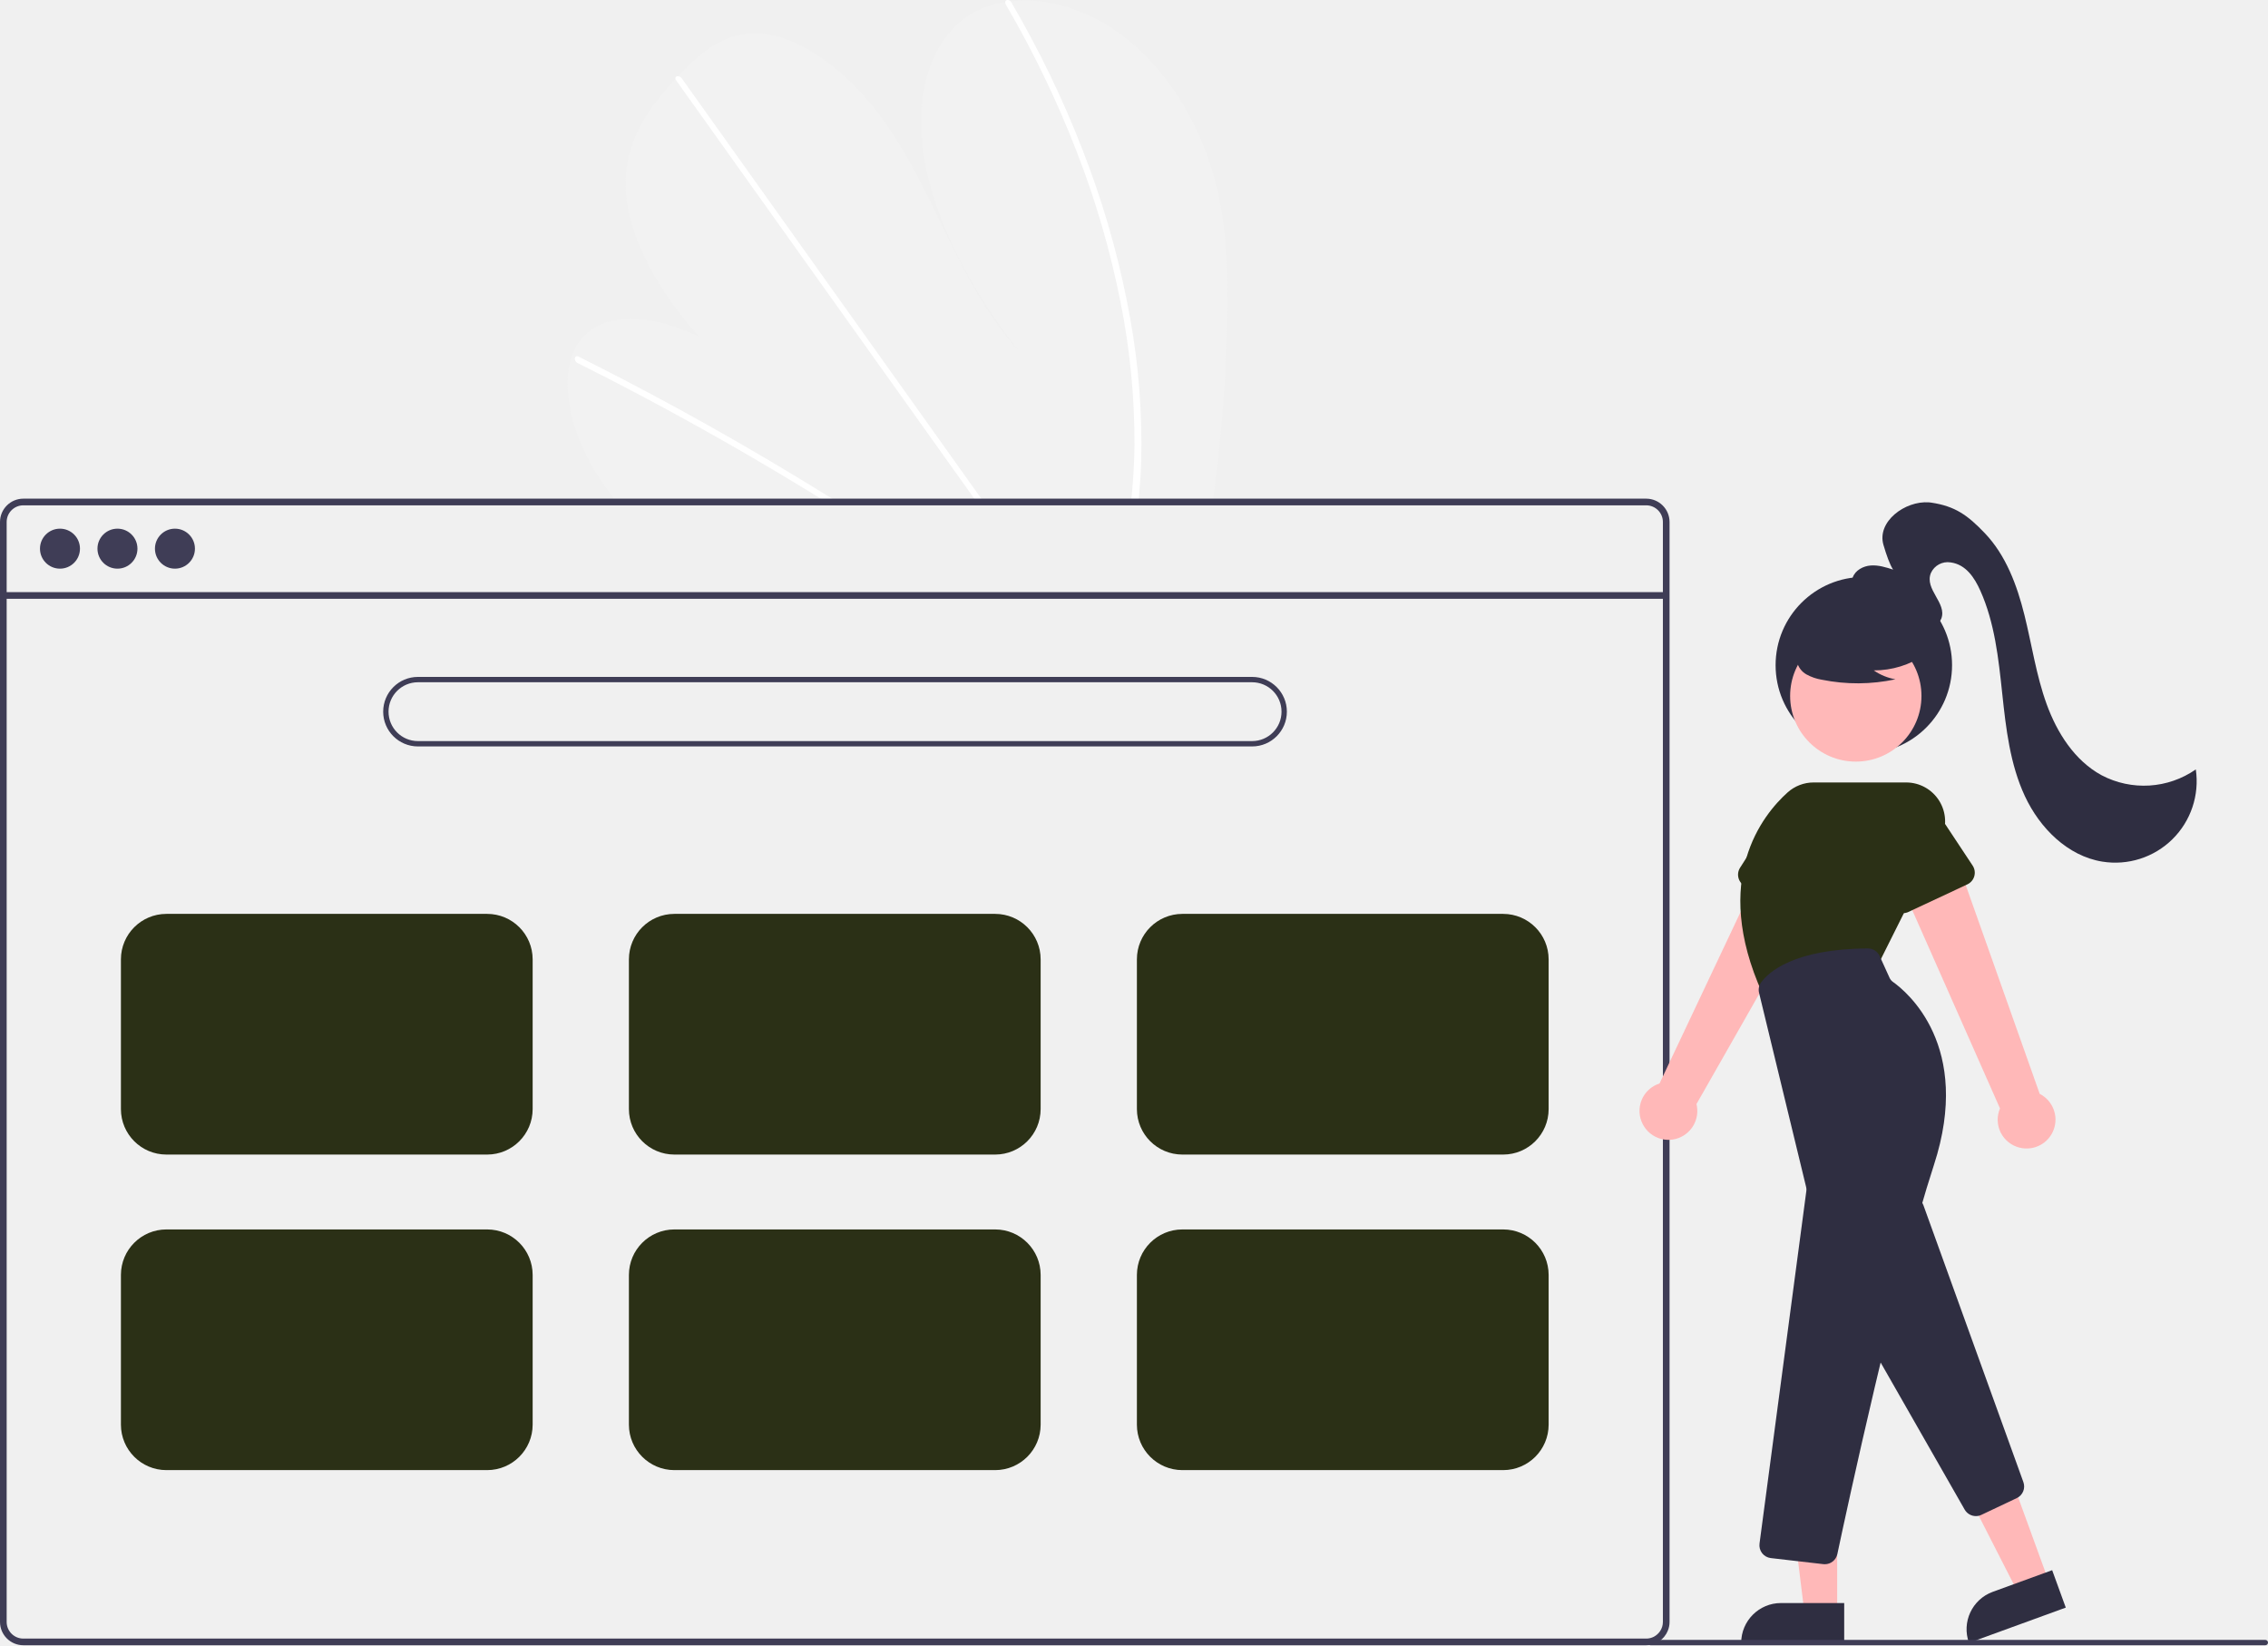
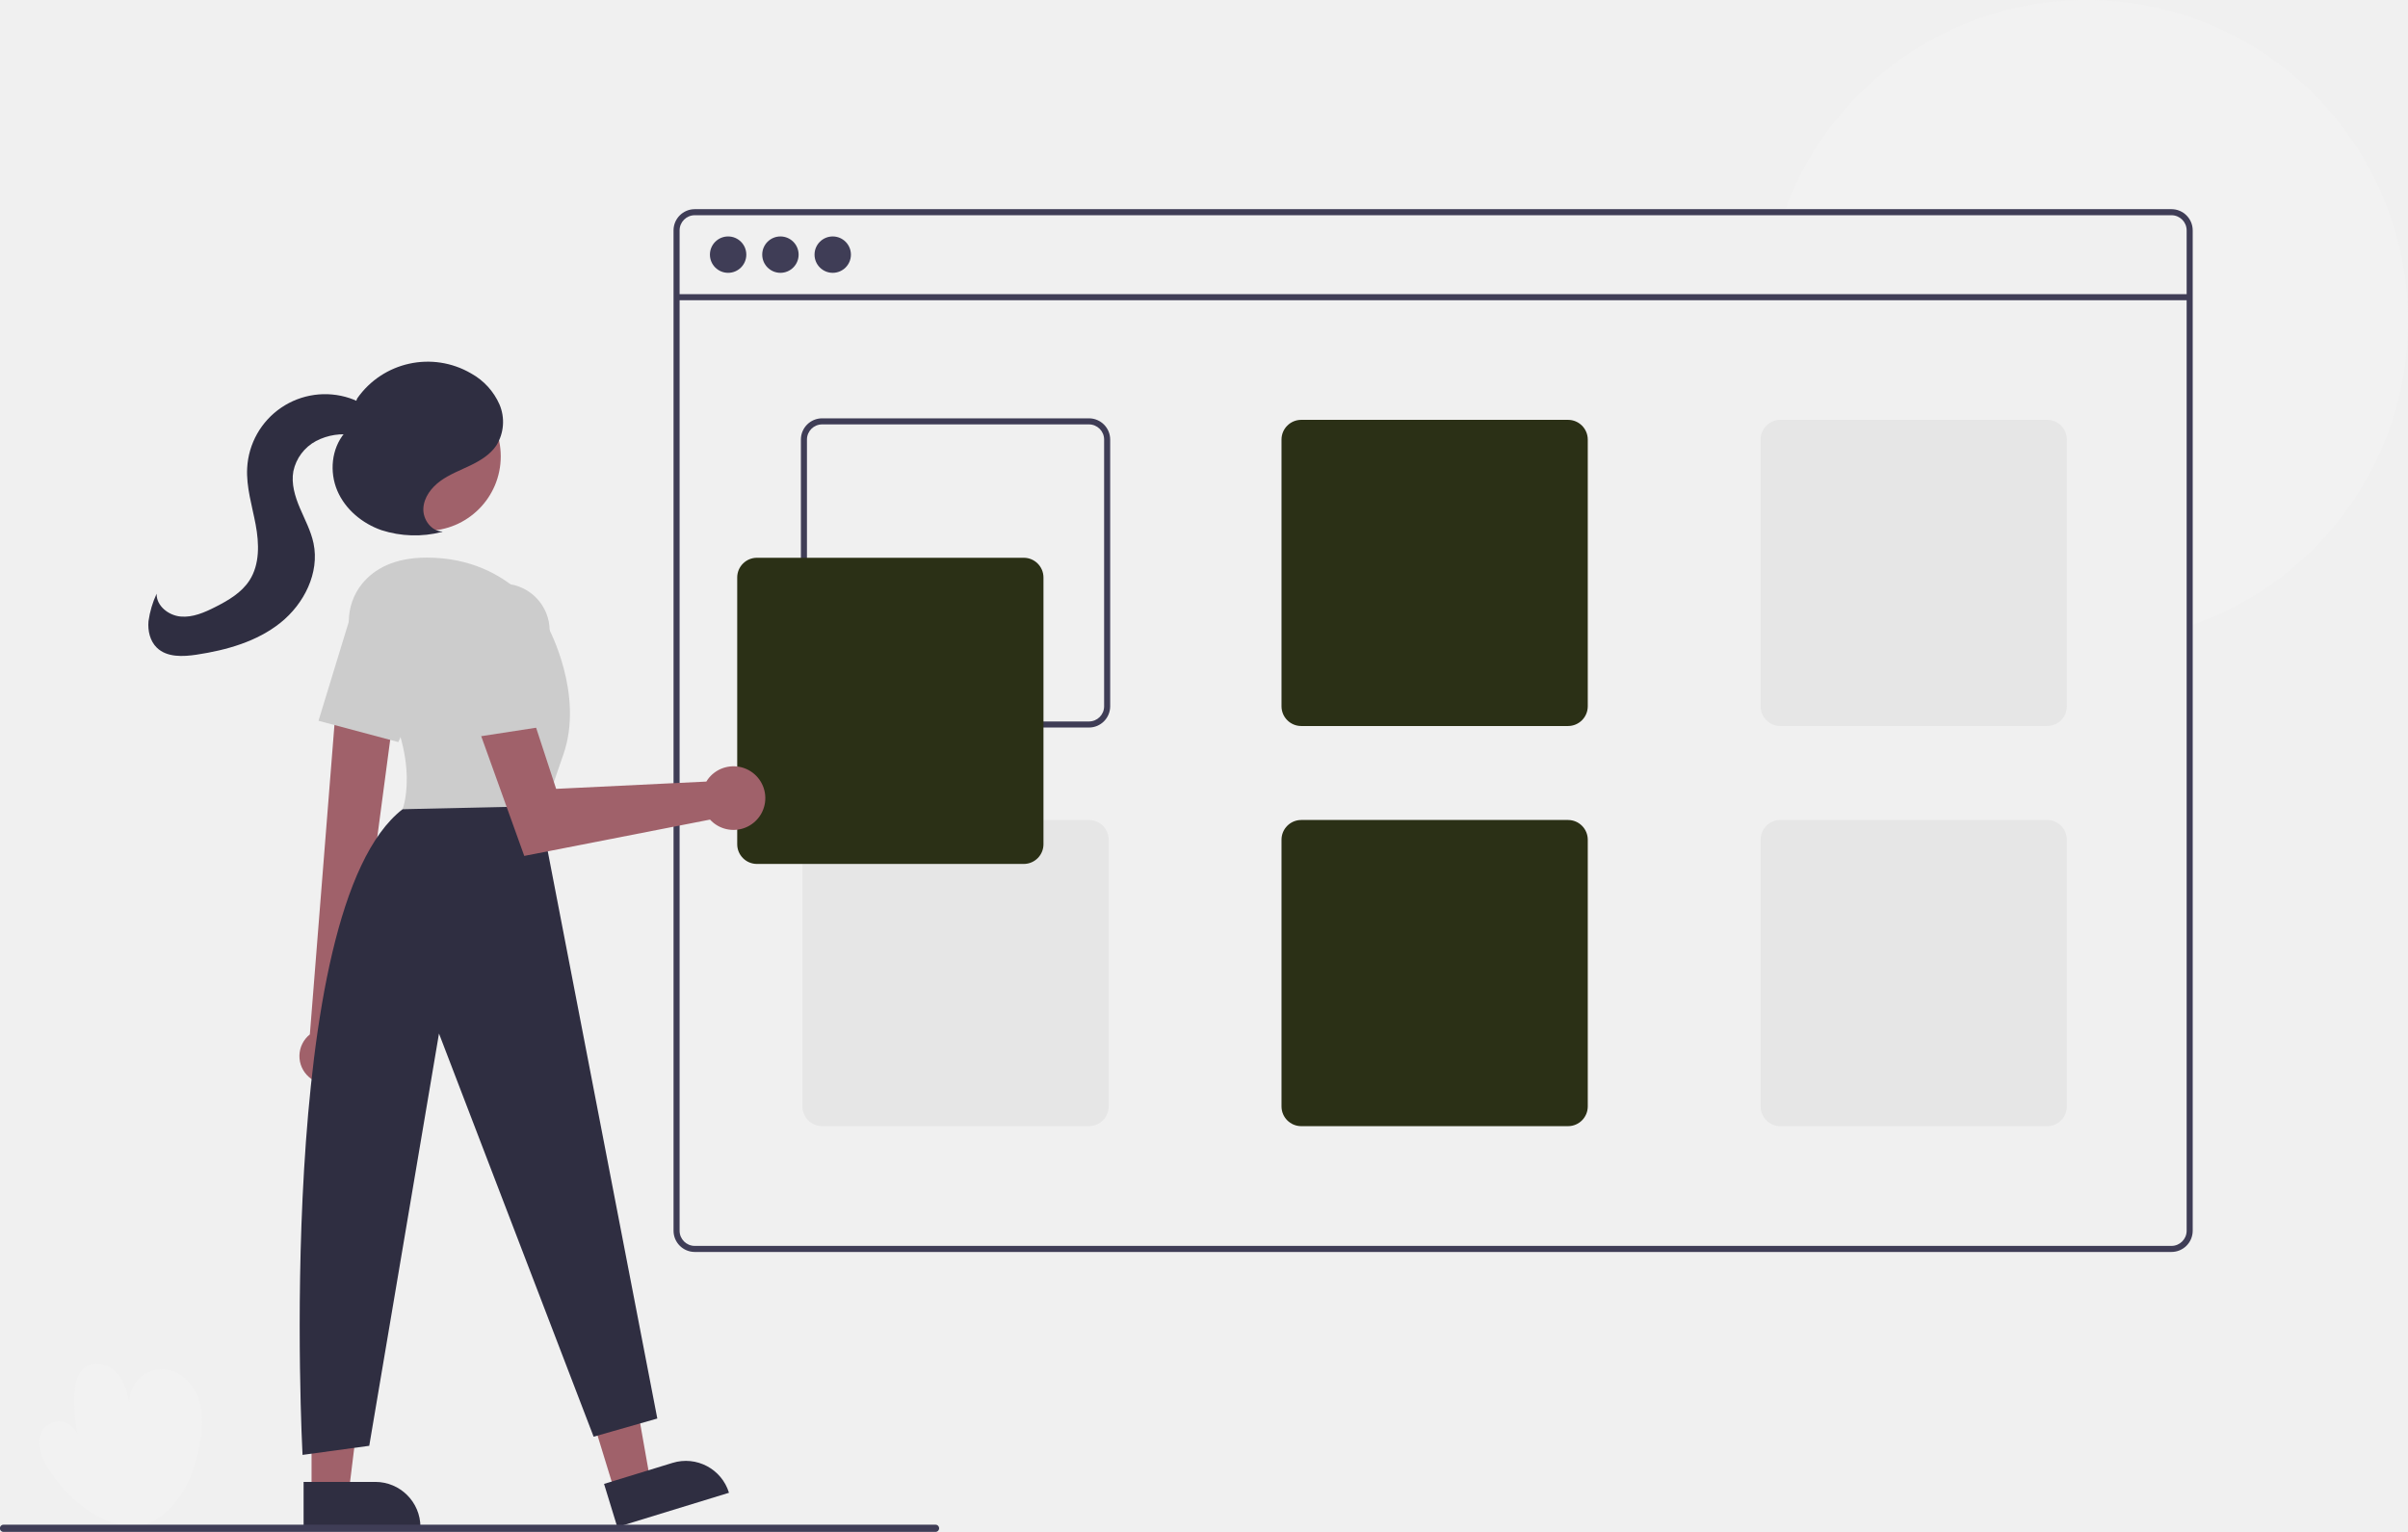
- <svg xmlns="http://www.w3.org/2000/svg" id="aee208a0-d3af-4f9e-8f7e-ec9443f0f7b7" data-name="Layer 1" width="848.284" height="615.234" viewBox="0 0 848.284 615.234">
-   <path d="M634.899,256.958a554.592,554.592,0,0,1-5.228,71.262c-.115.829-.239,1.659-.354,2.488L406.04,329.46c-.656-.824-1.301-1.657-1.926-2.501-2.085-2.792-4.038-5.663-5.832-8.633-8.62-14.308-12.567-31.061-8.612-42.619l.071-.18a20.281,20.281,0,0,1,3.958-6.878c9.017-10.15,27.248-8.458,43.792-.265-14.839-16.243-26.655-36.739-27.553-55.035-.88-17.845,8.451-30.593,18.572-41.427.332-.358.664-.706.996-1.054.161-.179.332-.348.493-.527,7.896-8.256,17.102-16.395,30.427-15.41,14.614,1.082,30.816,13.322,42.177,27.586,11.36,14.254,18.91,30.446,26.562,46.249,7.662,15.793,15.951,31.99,28.246,45.489C540.758,253.192,527.332,229.226,522.372,205.918s-.595-45.694,14.247-56.671a34.713,34.713,0,0,1,15.205-6.135c.64-.106,1.291-.193,1.951-.269,13.739-1.563,30.143,3.188,44.1,14.547,15.37,12.506,26.027,31.046,31.329,48.646C634.505,223.635,635.07,240.578,634.899,256.958Z" transform="translate(-175.858 -142.383)" fill="#f2f2f2" />
-   <path d="M488.818,329.923l-4.269-.024q-2.033-1.271-4.086-2.513c-.847-.535-1.704-1.05-2.562-1.574q-21.243-12.974-42.751-24.889Q413.661,288.997,391.956,278.171a1.789,1.789,0,0,1-1.029-2.046.515.515,0,0,1,.071-.15c.202-.379.653-.536,1.311-.213,1.775.89,3.56,1.78,5.335,2.69q21.764,11.012,43.342,23.123,21.563,12.106,42.879,25.28c.299.182.598.373.897.555C486.118,328.247,487.463,329.085,488.818,329.923Z" transform="translate(-175.858 -142.383)" fill="#fff" />
-   <path d="M543.868,330.23l-2.64-.015c-.595-.833-1.181-1.667-1.776-2.5q-20.985-29.428-41.962-58.855-34.351-48.178-68.682-96.355a1.7,1.7,0,0,1-.297-.582c-.196-.711.327-1.128.996-1.054a2.006,2.006,0,0,1,1.395.888q19.259,27.018,38.509,54.016,34.173,47.937,68.336,95.863c1.449,2.028,2.897,4.066,4.346,6.094C542.687,328.564,543.282,329.397,543.868,330.23Z" transform="translate(-175.858 -142.383)" fill="#fff" />
-   <path d="M602.684,314.899c-.135,4.449-.429,8.828-.814,13.166q-.112,1.244-.224,2.489l-2.77-.015c.085-.829.169-1.659.244-2.489.585-6.267,1.001-12.605,1.057-19.114a266.656,266.656,0,0,0-5.25-53.75,334.665,334.665,0,0,0-16.259-55.842A383.492,383.492,0,0,0,552.068,144.093a1.476,1.476,0,0,1-.245-.981c.114-.789,1.165-1.024,1.951-.269a2.293,2.293,0,0,1,.397.502q1.917,3.296,3.763,6.611a383.228,383.228,0,0,1,25.461,55.443,333.081,333.081,0,0,1,15.157,55.926A263.074,263.074,0,0,1,602.684,314.899Z" transform="translate(-175.858 -142.383)" fill="#fff" />
-   <path d="M791.578,328.857h-607a8.728,8.728,0,0,0-8.72,8.72v411.32a8.728,8.728,0,0,0,8.72,8.72h607a8.712,8.712,0,0,0,6.63-3.06,2.043,2.043,0,0,0,.19-.24,8.166,8.166,0,0,0,1.25-2.11,8.507,8.507,0,0,0,.66-3.31V337.577A8.73,8.73,0,0,0,791.578,328.857Zm6.24,420.04a6.175,6.175,0,0,1-1.03,3.42,6.446,6.446,0,0,1-2.36,2.12,6.184,6.184,0,0,1-2.85.69h-607a6.238,6.238,0,0,1-6.23-6.23V337.577a6.238,6.238,0,0,1,6.23-6.23h607a6.239,6.239,0,0,1,6.24,6.23Z" transform="translate(-175.858 -142.383)" fill="#3f3d56" />
-   <rect x="1.243" y="221.423" width="621.957" height="2.493" fill="#3f3d56" />
-   <circle cx="22.432" cy="205.17" r="7.478" fill="#3f3d56" />
-   <circle cx="43.932" cy="205.17" r="7.478" fill="#3f3d56" />
-   <circle cx="65.433" cy="205.17" r="7.478" fill="#3f3d56" />
-   <path d="M644.177,421.509h-312a13,13,0,0,1,0-26h312a13,13,0,0,1,0,26Zm-312-24a11,11,0,0,0,0,22h312a11,11,0,0,0,0-22Z" transform="translate(-175.858 -142.383)" fill="#3f3d56" />
-   <path d="M358.083,574.127h-120a17.019,17.019,0,0,1-17-17v-56a17.019,17.019,0,0,1,17-17h120a17.019,17.019,0,0,1,17,17v56A17.019,17.019,0,0,1,358.083,574.127Z" transform="translate(-175.858 -142.383)" fill="#2b3016" />
-   <path d="M548.083,574.127h-120a17.019,17.019,0,0,1-17-17v-56a17.019,17.019,0,0,1,17-17h120a17.019,17.019,0,0,1,17,17v56A17.019,17.019,0,0,1,548.083,574.127Z" transform="translate(-175.858 -142.383)" fill="#2b3016" />
-   <path d="M738.083,574.127h-120a17.019,17.019,0,0,1-17-17v-56a17.019,17.019,0,0,1,17-17h120a17.019,17.019,0,0,1,17,17v56A17.019,17.019,0,0,1,738.083,574.127Z" transform="translate(-175.858 -142.383)" fill="#2b3016" />
-   <path d="M358.083,692.127h-120a17.019,17.019,0,0,1-17-17v-56a17.019,17.019,0,0,1,17-17h120a17.019,17.019,0,0,1,17,17v56A17.019,17.019,0,0,1,358.083,692.127Z" transform="translate(-175.858 -142.383)" fill="#2b3016" />
-   <path d="M548.083,692.127h-120a17.019,17.019,0,0,1-17-17v-56a17.019,17.019,0,0,1,17-17h120a17.019,17.019,0,0,1,17,17v56A17.019,17.019,0,0,1,548.083,692.127Z" transform="translate(-175.858 -142.383)" fill="#2b3016" />
-   <path d="M738.083,692.127h-120a17.019,17.019,0,0,1-17-17v-56a17.019,17.019,0,0,1,17-17h120a17.019,17.019,0,0,1,17,17v56A17.019,17.019,0,0,1,738.083,692.127Z" transform="translate(-175.858 -142.383)" fill="#2b3016" />
-   <circle cx="697.115" cy="248.744" r="33" fill="#2f2e41" />
-   <path d="M790.301,562.796a10.743,10.743,0,0,1,6.253-15.24l41.816-88.459,19.128,13.413-47.119,82.735a10.801,10.801,0,0,1-20.078,7.551Z" transform="translate(-175.858 -142.383)" fill="#ffb8b8" />
-   <path d="M826.133,470.841a4.812,4.812,0,0,1,.552-3.973l13.001-20.382a13.377,13.377,0,0,1,24.456,10.85l-6.549,23.353a4.817,4.817,0,0,1-6.604,3.096L828.78,473.855A4.811,4.811,0,0,1,826.133,470.841Z" transform="translate(-175.858 -142.383)" fill="#2b3016" />
-   <path d="M931.348,571.566a10.743,10.743,0,0,1-7.445-14.694l-39.602-89.472,22.655-5.706,31.804,89.742a10.801,10.801,0,0,1-7.412,20.13Z" transform="translate(-175.858 -142.383)" fill="#ffb8b8" />
-   <polygon points="766.285 591.358 754.765 595.553 733.105 553.115 750.107 546.924 766.285 591.358" fill="#ffb8b8" />
-   <path d="M923.479,735.693H947.123a0,0,0,0,1,0,0v14.887a0,0,0,0,1,0,0H908.592a0,0,0,0,1,0,0v0A14.887,14.887,0,0,1,923.479,735.693Z" transform="translate(-374.1125 219.9076) rotate(-20.00652)" fill="#2f2e41" />
-   <path d="M910.695,706.898l-43.887-76.802a4.822,4.822,0,0,1,.052-4.868l19.762-32.937a4.817,4.817,0,0,1,8.661.841l37.364,103.468a4.799,4.799,0,0,1-2.469,5.99l-13.239,6.271a4.774,4.774,0,0,1-2.044.459A4.84,4.84,0,0,1,910.695,706.898Z" transform="translate(-175.858 -142.383)" fill="#2f2e41" />
-   <circle cx="694.111" cy="260.239" r="24.561" fill="#ffb8b8" />
-   <path d="M835.034,513.874c-19.342-42.889.157-66.859,9.439-75.173a14.557,14.557,0,0,1,9.73-3.721h34.599a14.576,14.576,0,0,1,13.038,21.095l-23.13,46.259-43.488,11.96Z" transform="translate(-175.858 -142.383)" fill="#2b3016" />
-   <path d="M885.651,483.434a4.812,4.812,0,0,1-2.645-3.015l-6.924-23.163a13.377,13.377,0,0,1,24.198-11.413l13.39,20.223a4.817,4.817,0,0,1-1.974,7.022l-22.033,10.314A4.811,4.811,0,0,1,885.651,483.434Z" transform="translate(-175.858 -142.383)" fill="#2b3016" />
-   <polygon points="687.147 602.955 674.887 602.954 669.055 555.666 687.149 555.667 687.147 602.955" fill="#ffb8b8" />
-   <path d="M666.13,599.451h23.644a0,0,0,0,1,0,0v14.887a0,0,0,0,1,0,0H651.243a0,0,0,0,1,0,0v0A14.887,14.887,0,0,1,666.13,599.451Z" fill="#2f2e41" />
-   <path d="M857.81,727.286l-19.629-2.264a4.818,4.818,0,0,1-4.223-5.42l17.518-131.9a3.75,3.75,0,0,0-.073-1.377l-17.608-72.645a4.761,4.761,0,0,1,.754-3.926c2.73-3.764,12.086-12.537,39.914-12.703h.03a4.834,4.834,0,0,1,4.397,2.827l3.712,8.166a3.763,3.763,0,0,0,1.253,1.513c5.11,3.617,29.862,23.918,15.328,68.489-14.285,43.807-32.587,128.855-36.111,145.459a4.791,4.791,0,0,1-4.698,3.814A4.925,4.925,0,0,1,857.81,727.286Z" transform="translate(-175.858 -142.383)" fill="#2f2e41" />
-   <path d="M895.777,387.173A33.405,33.405,0,0,1,876.686,393.073a20.471,20.471,0,0,0,8.114,3.338,67.359,67.359,0,0,1-27.514.155,17.807,17.807,0,0,1-5.76-1.978,7.289,7.289,0,0,1-3.555-4.755c-.604-3.449,2.083-6.582,4.876-8.693A35.967,35.967,0,0,1,883.071,375.1c3.376.873,6.759,2.347,8.951,5.059s2.843,6.891.753,9.684Z" transform="translate(-175.858 -142.383)" fill="#2f2e41" />
-   <path d="M879.378,370.088c-2.806-.934-5.693-1.914-7.916-3.864s-3.634-5.139-2.635-7.922c.963-2.682,3.896-4.248,6.738-4.459s5.638.669,8.351,1.537c-1.227-1.854-2.495-5.449-3.605-9.241-2.532-8.652,8.02-16.553,17.011-15.901q.397.029.769.083c9.066,1.323,13.769,4.781,20.101,11.403,7.921,8.284,12.063,19.461,14.837,30.582s4.403,22.564,8.305,33.341S951.817,426.785,961.88,432.271a33.982,33.982,0,0,0,35.26-2.173,30.442,30.442,0,0,1-34.972,34.484c-12.992-2.098-23.4-12.563-28.958-24.491s-7.077-25.281-8.471-38.367-2.807-26.434-8.185-38.445c-2.177-4.861-5.381-9.809-11.107-10.585a6.89,6.89,0,0,0-7.387,3.959c-2.518,6.094,6.096,11.254,3.889,17.061a6.393,6.393,0,0,1-5.692,3.887c-4.164.274-7.584-2.113-10.806-4.416C878.859,368.472,879.378,370.088,879.378,370.088Z" transform="translate(-175.858 -142.383)" fill="#2f2e41" />
-   <path d="M1023.142,757.617h-230a1,1,0,0,1,0-2h230a1,1,0,0,1,0,2Z" transform="translate(-175.858 -142.383)" fill="#3f3d56" />
+ <svg xmlns="http://www.w3.org/2000/svg" id="bb43b303-7783-4b20-84ac-89898836e9dc" data-name="Layer 1" width="794.122" height="505.345" viewBox="0 0 794.122 505.345">
+   <path d="M247.458,701.198c-12.251-1.008-23.067-9.871-29.218-20.514-2.063-3.569-3.476-8.251-1.14-11.647a6.409,6.409,0,0,1,11.315,1.471,62.045,62.045,0,0,1-.965-12.641c.094-3.586.772-7.641,3.754-9.635,3.459-2.313,8.445-.477,10.962,2.838s3.199,7.627,3.803,11.744a10.83,10.83,0,0,1,12.039-13.657c5.067.765,9.036,5.152,10.585,10.036s1.065,10.181.068,15.207c-1.169,5.894-3.066,11.741-6.481,16.684s-8.488,8.929-14.374,10.138Z" transform="translate(-202.9391 -197.3274)" fill="#f2f2f2" />
+   <path d="M997.061,303.327a106.034,106.034,0,0,1-71,100.08c-.66.23-1.33.46-2,.67v-107.71h-138.77c.04-.67.09-1.34.15-2H924.061v-21.04a5.002,5.002,0,0,0-5-5H790.981c.23-.67.47-1.34.73-2a106.01,106.01,0,0,1,205.35,37Z" transform="translate(-202.9391 -197.3274)" fill="#f2f2f2" />
+   <path d="M919.061,266.327h-487a7.008,7.008,0,0,0-7,7v330a7.008,7.008,0,0,0,7,7h487a7.008,7.008,0,0,0,7-7v-330A7.008,7.008,0,0,0,919.061,266.327Zm5,337a5.002,5.002,0,0,1-5,5h-487a5.002,5.002,0,0,1-5-5v-330a5.002,5.002,0,0,1,5-5h487a5.002,5.002,0,0,1,5,5Z" transform="translate(-202.9391 -197.3274)" fill="#3f3d56" />
+   <rect x="223.122" y="97.04" width="499" height="2" fill="#3f3d56" />
+   <circle cx="240.122" cy="84" r="6" fill="#3f3d56" />
+   <circle cx="257.372" cy="84" r="6" fill="#3f3d56" />
+   <circle cx="274.622" cy="84" r="6" fill="#3f3d56" />
+   <path d="M562.061,335.327h-88a7.008,7.008,0,0,0-7,7v88a7.008,7.008,0,0,0,7,7h88a7.008,7.008,0,0,0,7-7v-88A7.008,7.008,0,0,0,562.061,335.327Zm5,95a5.002,5.002,0,0,1-5,5h-88a5.002,5.002,0,0,1-5-5v-88a5.002,5.002,0,0,1,5-5h88a5.002,5.002,0,0,1,5,5Z" transform="translate(-202.9391 -197.3274)" fill="#3f3d56" />
+   <path d="M720.061,335.827h-88a6.513,6.513,0,0,0-6.5,6.5v88a6.513,6.513,0,0,0,6.5,6.5h88a6.513,6.513,0,0,0,6.5-6.5v-88A6.513,6.513,0,0,0,720.061,335.827Z" transform="translate(-202.9391 -197.3274)" fill="#2b3016" />
+   <path d="M878.061,335.827h-88a6.513,6.513,0,0,0-6.5,6.5v88a6.513,6.513,0,0,0,6.5,6.5h88a6.513,6.513,0,0,0,6.5-6.5v-88A6.513,6.513,0,0,0,878.061,335.827Z" transform="translate(-202.9391 -197.3274)" fill="#e6e6e6" />
+   <path d="M562.061,467.827h-88a6.513,6.513,0,0,0-6.5,6.5v88a6.513,6.513,0,0,0,6.5,6.5h88a6.513,6.513,0,0,0,6.5-6.5v-88A6.513,6.513,0,0,0,562.061,467.827Z" transform="translate(-202.9391 -197.3274)" fill="#e6e6e6" />
+   <path d="M720.061,467.827h-88a6.513,6.513,0,0,0-6.5,6.5v88a6.513,6.513,0,0,0,6.5,6.5h88a6.513,6.513,0,0,0,6.5-6.5v-88A6.513,6.513,0,0,0,720.061,467.827Z" transform="translate(-202.9391 -197.3274)" fill="#2b3016" />
+   <path d="M878.061,467.827h-88a6.513,6.513,0,0,0-6.5,6.5v88a6.513,6.513,0,0,0,6.5,6.5h88a6.513,6.513,0,0,0,6.5-6.5v-88A6.513,6.513,0,0,0,878.061,467.827Z" transform="translate(-202.9391 -197.3274)" fill="#e6e6e6" />
+   <path d="M540.561,482.327h-88a6.507,6.507,0,0,1-6.5-6.5v-88a6.507,6.507,0,0,1,6.5-6.5h88a6.507,6.507,0,0,1,6.5,6.5v88A6.507,6.507,0,0,1,540.561,482.327Z" transform="translate(-202.9391 -197.3274)" fill="#2b3016" />
+   <polygon points="202.746 492.088 214.466 488.491 206.17 441.573 188.872 446.881 202.746 492.088" fill="#a0616a" />
+   <path d="M403.482,680.858h38.531a0,0,0,0,1,0,0v14.887a0,0,0,0,1,0,0H418.369A14.887,14.887,0,0,1,403.482,680.858v0A0,0,0,0,1,403.482,680.858Z" transform="translate(825.8911 1024.957) rotate(162.9391)" fill="#2f2e41" />
+   <polygon points="102.748 492.358 115.008 492.357 120.84 445.069 102.746 445.07 102.748 492.358" fill="#a0616a" />
+   <path d="M303.06,686.182h38.531a0,0,0,0,1,0,0v14.887a0,0,0,0,1,0,0H317.947A14.887,14.887,0,0,1,303.06,686.182v0a0,0,0,0,1,0,0Z" transform="translate(441.7434 1189.908) rotate(179.9974)" fill="#2f2e41" />
+   <path d="M304.807,552.608a9.162,9.162,0,0,1,.318-14.046l9.505-119.695,19.331,4.83L318.484,540.456a9.212,9.212,0,0,1-13.677,12.152Z" transform="translate(-202.9391 -197.3274)" fill="#a0616a" />
+   <circle cx="140.579" cy="150.555" r="24.561" fill="#a0616a" />
+   <path d="M322.162,415.186c-5.542-7.608-5.713-18.087.257-25.364,3.896-4.749,10.412-8.55,21.292-8.55,29,0,40,23,40,23s12,22,5,42-7,22-7,22l-46-4S343.471,444.441,322.162,415.186Z" transform="translate(-202.9391 -197.3274)" fill="#ccc" />
+   <path d="M307.977,435.095l9.91-32.421a15.502,15.502,0,0,1,21.93-9.245h0a15.53,15.53,0,0,1,7.088,20.01L334.306,442.13Z" transform="translate(-202.9391 -197.3274)" fill="#ccc" />
+   <path d="M380.711,463.272l39,202-21,6-51-133-23,136-22,3s-9.65-179.945,33-213Z" transform="translate(-202.9391 -197.3274)" fill="#2f2e41" />
+   <path d="M436.842,453.805a10.527,10.527,0,0,0-.963,1.349l-49.535,2.402-9.538-29.12-16.562,7.871,15.588,43.371,61.262-11.981a10.496,10.496,0,1,0-.252-13.893Z" transform="translate(-202.9391 -197.3274)" fill="#a0616a" />
+   <path d="M353.314,407.177a15.501,15.501,0,0,1,16.362-17.282h0a15.53,15.53,0,0,1,14.535,15.472v31.335l-26.936,4.145Z" transform="translate(-202.9391 -197.3274)" fill="#ccc" />
+   <path d="M348.92,372.666c-3.686-.016-6.53-3.897-6.365-7.58s2.639-6.923,5.619-9.093,6.475-3.492,9.798-5.087,6.617-3.586,8.669-6.648a14.716,14.716,0,0,0,1.023-13.504,21.669,21.669,0,0,0-9.333-10.224,28.378,28.378,0,0,0-37.607,8.25l-4.208,11.458c-4.288,5.156-4.968,12.813-2.332,18.98s8.248,10.806,14.581,13.011a35.794,35.794,0,0,0,19.841.595" transform="translate(-202.9391 -197.3274)" fill="#2f2e41" />
+   <path d="M326.473,334.506c-1.809-2.899-4.944-4.743-8.186-5.825a25.724,25.724,0,0,0-33.832,23.003c-.344,6.314,1.634,12.489,2.795,18.705s1.393,13.082-2.034,18.396c-2.611,4.048-6.964,6.596-11.261,8.773-3.581,1.814-7.455,3.516-11.453,3.154s-8.016-3.528-7.91-7.541a32.054,32.054,0,0,0-2.682,9.08c-.281,3.156.497,6.561,2.776,8.762,3.313,3.199,8.563,2.965,13.116,2.274,9.857-1.494,19.838-4.295,27.626-10.52s12.955-16.475,10.904-26.231c-.857-4.075-2.87-7.796-4.497-11.63s-2.897-8.027-2.15-12.124a14.735,14.735,0,0,1,7.493-9.982,19.601,19.601,0,0,1,12.523-1.899c2.799.459,6.294,1.173,7.954-1.127a4.508,4.508,0,0,0-.094-4.809,13.248,13.248,0,0,0-3.593-3.56" transform="translate(-202.9391 -197.3274)" fill="#2f2e41" />
+   <path d="M511.424,702.673h-307.294a1.191,1.191,0,1,1,0-2.381h307.294a1.191,1.191,0,1,1,0,2.381Z" transform="translate(-202.9391 -197.3274)" fill="#3f3d56" />
</svg>
